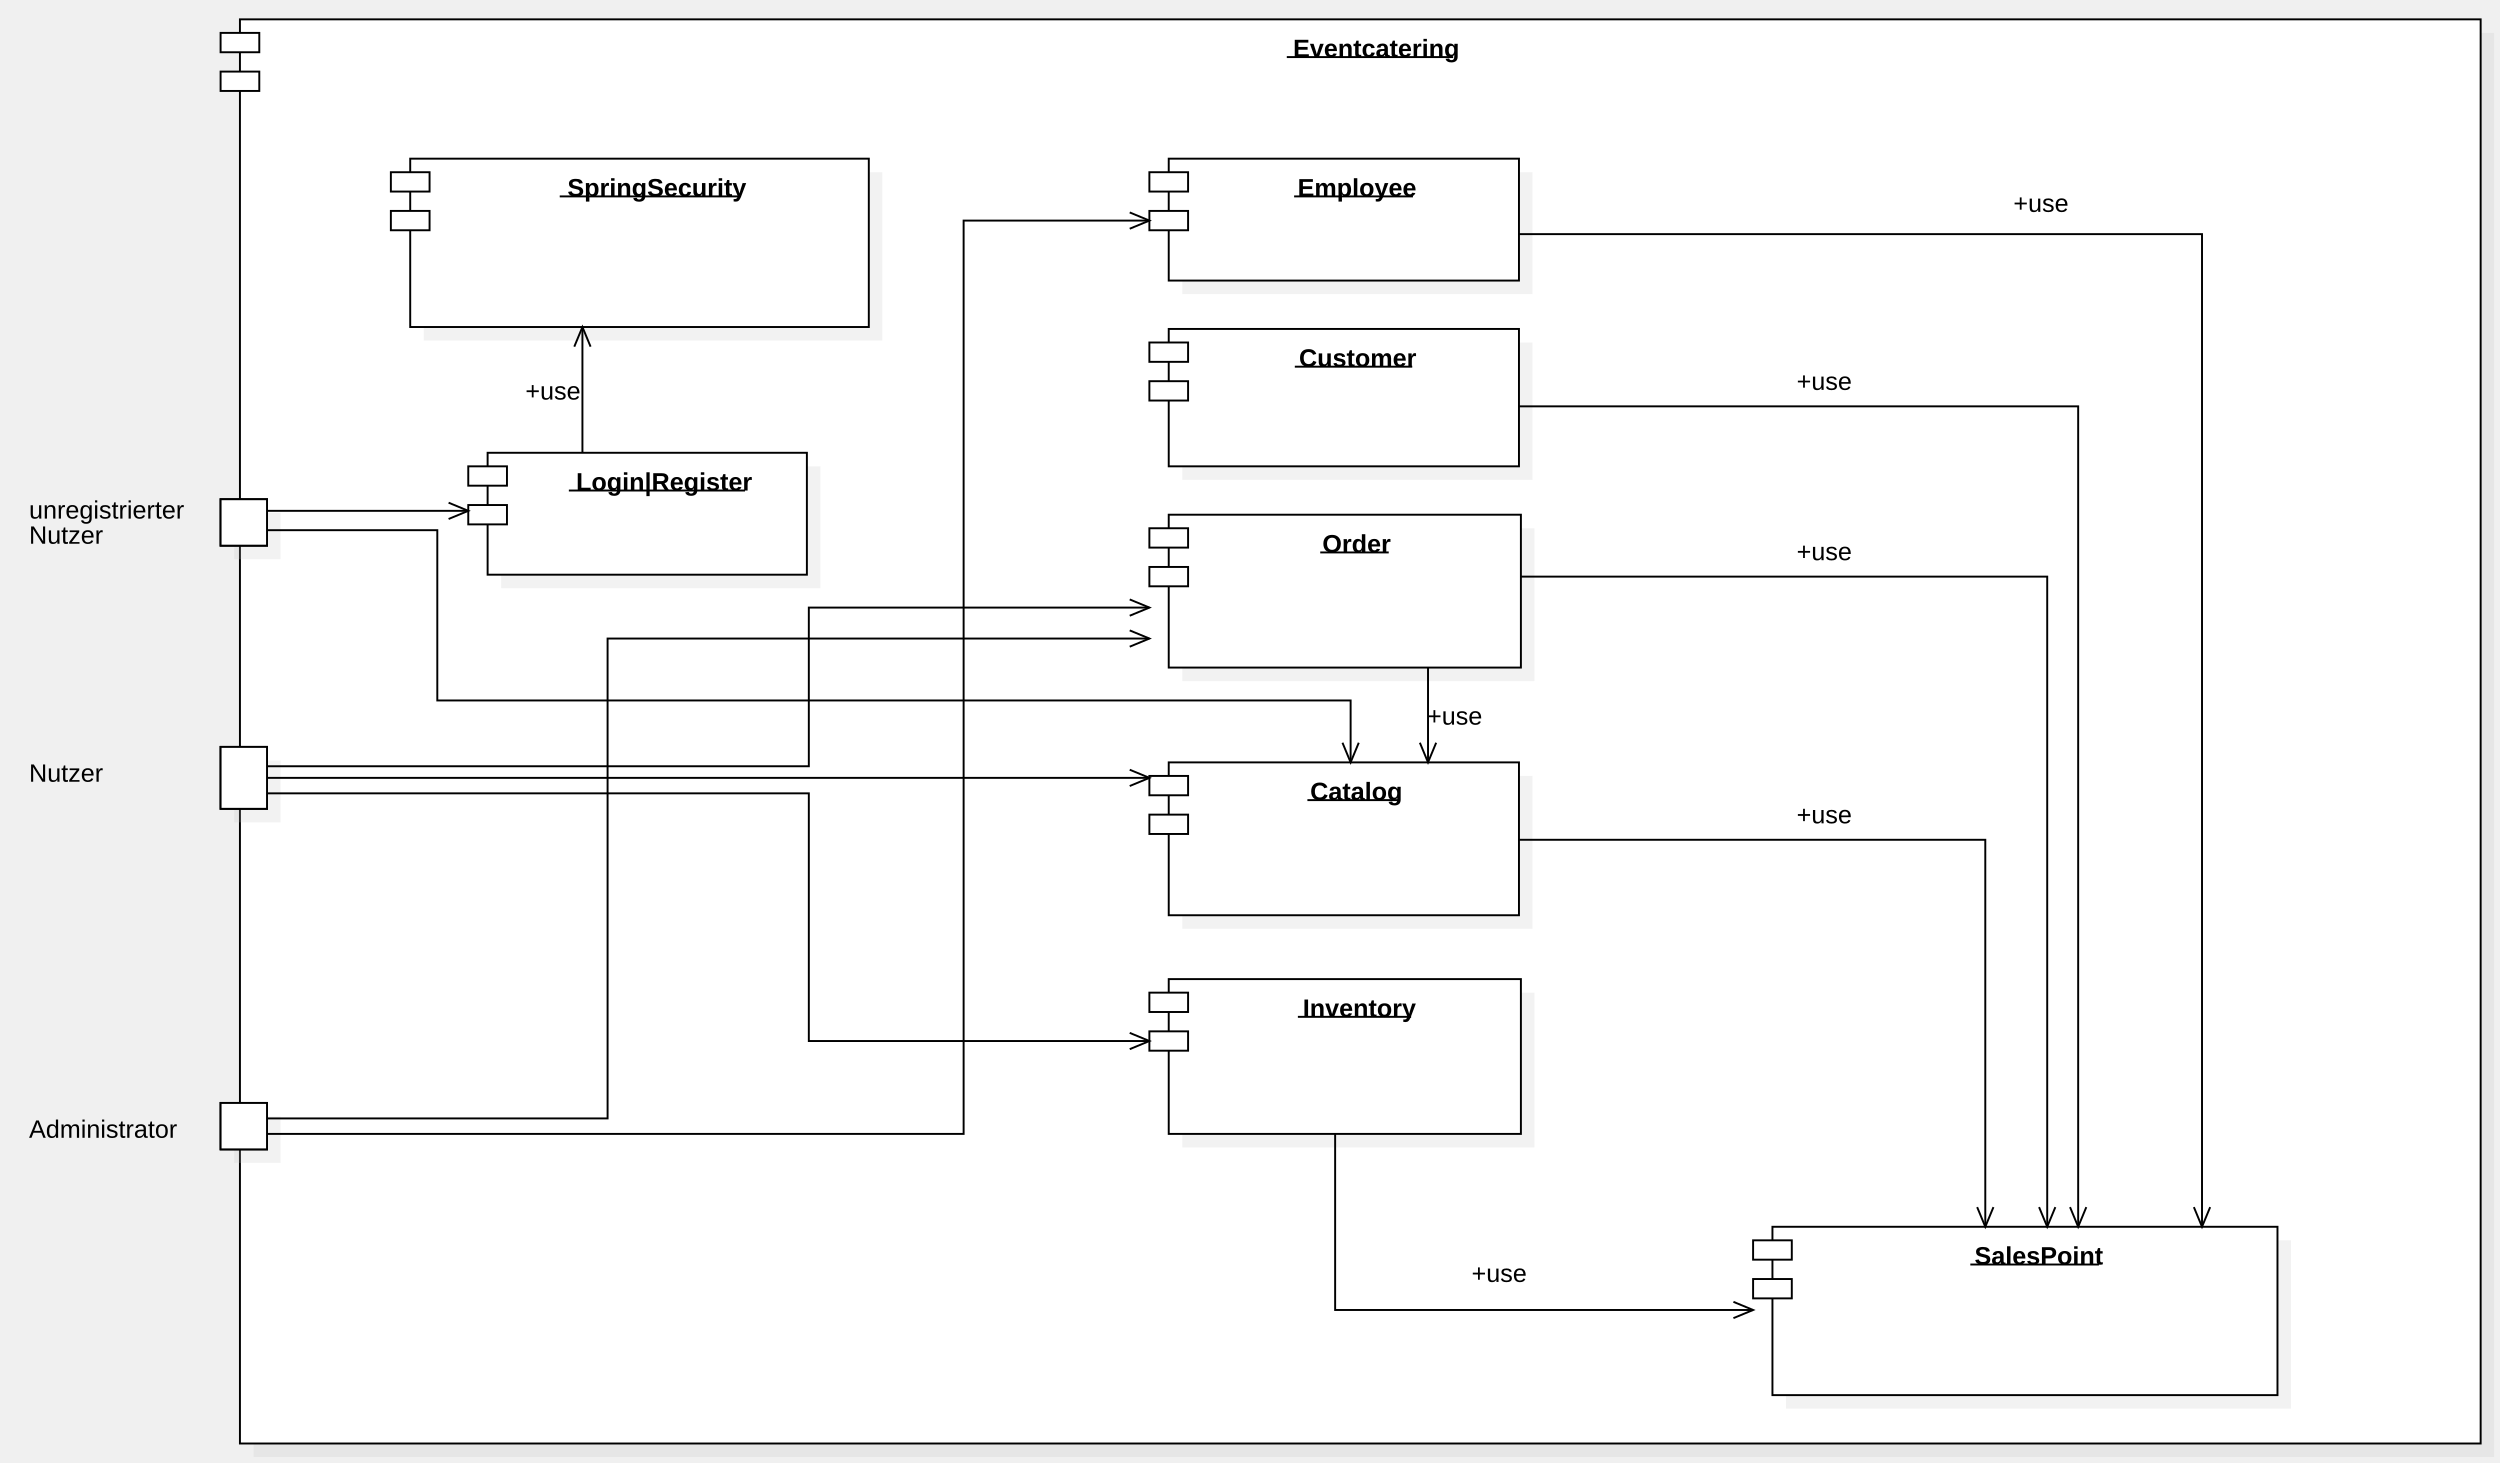
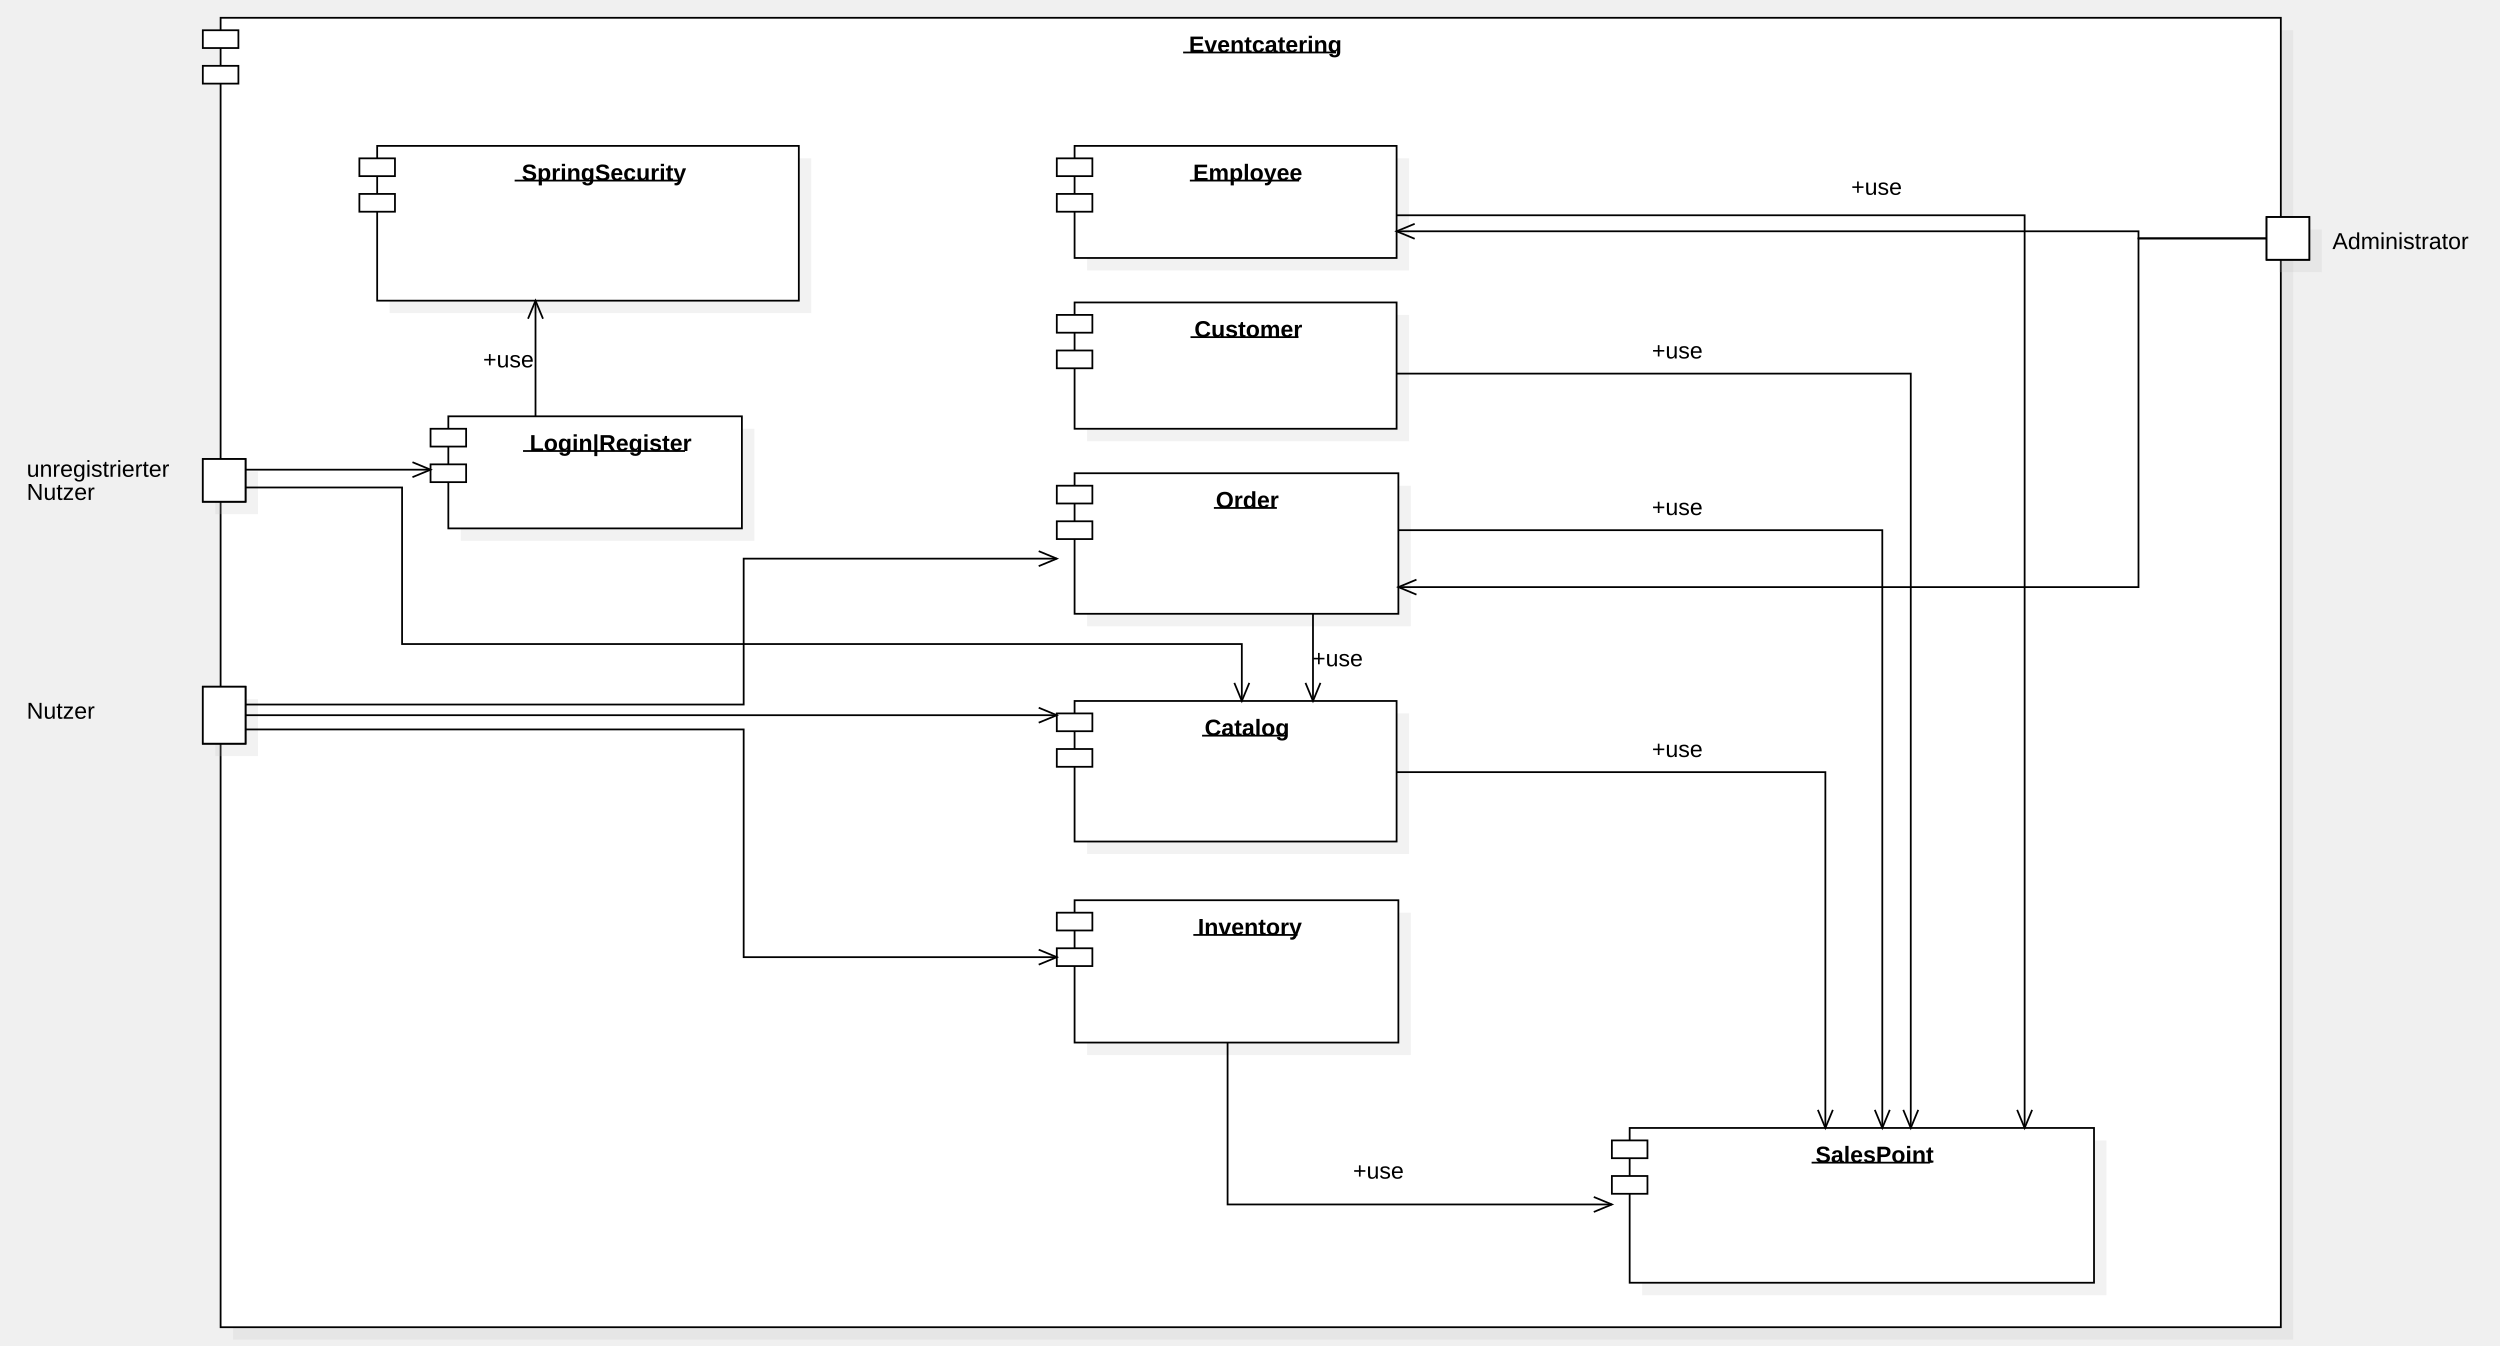
- <svg xmlns="http://www.w3.org/2000/svg" version="1.1" width="1292" height="756">
+ <svg xmlns="http://www.w3.org/2000/svg" version="1.1" width="1405.196" height="756">
  <defs />
  <g>
    <g transform="translate(-14,-70) scale(1,1)">
      <rect fill="#C0C0C0" stroke="none" x="145" y="87" width="1158" height="736" opacity="0.2" />
    </g>
    <g transform="translate(-14,-70) scale(1,1)">
      <rect fill="#ffffff" stroke="none" x="138" y="80" width="1158" height="736" />
    </g>
    <g transform="translate(-14,-70) scale(1,1)">
      <path fill="none" stroke="#000000" d="M 138 80 L 1296 80 L 1296 816 L 138 816 L 138 80 Z Z" stroke-miterlimit="10" />
    </g>
    <g transform="translate(-14,-70) scale(1,1)">
      <rect fill="#ffffff" stroke="none" x="128" y="87" width="20" height="10" />
    </g>
    <g transform="translate(-14,-70) scale(1,1)">
      <path fill="none" stroke="#000000" d="M 128 87 L 148 87 L 148 97 L 128 97 L 128 87 Z Z" stroke-miterlimit="10" />
    </g>
    <g transform="translate(-14,-70) scale(1,1)">
      <rect fill="#ffffff" stroke="none" x="128" y="107" width="20" height="10" />
    </g>
    <g transform="translate(-14,-70) scale(1,1)">
      <path fill="none" stroke="#000000" d="M 128 107 L 148 107 L 148 117 L 128 117 L 128 107 Z Z" stroke-miterlimit="10" />
    </g>
    <g transform="translate(-14,-70) scale(1,1)">
      <g>
        <path fill="none" stroke="none" />
        <text fill="#000000" stroke="none" font-family="Arial" font-size="13px" font-style="normal" font-weight="bold" text-decoration="none" x="682.254" y="99.5">Eventcatering</text>
        <path fill="none" stroke="#000000" d="M 764.986 99.5 L 679.014 99.5" stroke-miterlimit="10" />
      </g>
    </g>
    <g transform="translate(-14,-70) scale(1,1)">
      <rect fill="#C0C0C0" stroke="none" x="937" y="711" width="261" height="87" opacity="0.2" />
    </g>
    <g transform="translate(-14,-70) scale(1,1)">
      <rect fill="#ffffff" stroke="none" x="930" y="704" width="261" height="87" />
    </g>
    <g transform="translate(-14,-70) scale(1,1)">
      <path fill="none" stroke="#000000" d="M 930 704 L 1191 704 L 1191 791 L 930 791 L 930 704 Z Z" stroke-miterlimit="10" />
    </g>
    <g transform="translate(-14,-70) scale(1,1)">
      <rect fill="#ffffff" stroke="none" x="920" y="711" width="20" height="10" />
    </g>
    <g transform="translate(-14,-70) scale(1,1)">
      <path fill="none" stroke="#000000" d="M 920 711 L 940 711 L 940 721 L 920 721 L 920 711 Z Z" stroke-miterlimit="10" />
    </g>
    <g transform="translate(-14,-70) scale(1,1)">
      <rect fill="#ffffff" stroke="none" x="920" y="731" width="20" height="10" />
    </g>
    <g transform="translate(-14,-70) scale(1,1)">
      <path fill="none" stroke="#000000" d="M 920 731 L 940 731 L 940 741 L 920 741 L 920 731 Z Z" stroke-miterlimit="10" />
    </g>
    <g transform="translate(-14,-70) scale(1,1)">
      <g>
        <path fill="none" stroke="none" />
        <text fill="#000000" stroke="none" font-family="Arial" font-size="13px" font-style="normal" font-weight="bold" text-decoration="none" x="1034.425" y="723.5">SalesPoint</text>
        <path fill="none" stroke="#000000" d="M 1098.733 723.5 L 1032.267 723.5" stroke-miterlimit="10" />
      </g>
    </g>
    <g transform="translate(-14,-70) scale(1,1)">
      <rect fill="#C0C0C0" stroke="none" x="233" y="159" width="237" height="87" opacity="0.2" />
    </g>
    <g transform="translate(-14,-70) scale(1,1)">
      <rect fill="#ffffff" stroke="none" x="226" y="152" width="237" height="87" />
    </g>
    <g transform="translate(-14,-70) scale(1,1)">
      <path fill="none" stroke="#000000" d="M 226 152 L 463 152 L 463 239 L 226 239 L 226 152 Z Z" stroke-miterlimit="10" />
    </g>
    <g transform="translate(-14,-70) scale(1,1)">
      <rect fill="#ffffff" stroke="none" x="216" y="159" width="20" height="10" />
    </g>
    <g transform="translate(-14,-70) scale(1,1)">
      <path fill="none" stroke="#000000" d="M 216 159 L 236 159 L 236 169 L 216 169 L 216 159 Z Z" stroke-miterlimit="10" />
    </g>
    <g transform="translate(-14,-70) scale(1,1)">
      <rect fill="#ffffff" stroke="none" x="216" y="179" width="20" height="10" />
    </g>
    <g transform="translate(-14,-70) scale(1,1)">
      <path fill="none" stroke="#000000" d="M 216 179 L 236 179 L 236 189 L 216 189 L 216 179 Z Z" stroke-miterlimit="10" />
    </g>
    <g transform="translate(-14,-70) scale(1,1)">
      <g>
        <path fill="none" stroke="none" />
        <text fill="#000000" stroke="none" font-family="Arial" font-size="13px" font-style="normal" font-weight="bold" text-decoration="none" x="307.231" y="171.5">SpringSecurity</text>
        <path fill="none" stroke="#000000" d="M 395.733 171.5 L 303.267 171.5" stroke-miterlimit="10" />
      </g>
    </g>
    <g transform="translate(-14,-70) scale(1,1)">
      <g>
        <path fill="none" stroke="none" />
        <text fill="#000000" stroke="none" font-family="Arial" font-size="13px" font-style="normal" font-weight="normal" text-decoration="none" x="29" y="338">unregistrierter</text>
        <text fill="#000000" stroke="none" font-family="Arial" font-size="13px" font-style="normal" font-weight="normal" text-decoration="none" x="29" y="351">Nutzer</text>
      </g>
    </g>
    <g transform="translate(-14,-70) scale(1,1)">
      <g>
        <path fill="none" stroke="none" />
        <text fill="#000000" stroke="none" font-family="Arial" font-size="13px" font-style="normal" font-weight="normal" text-decoration="none" x="29" y="474">Nutzer</text>
      </g>
    </g>
    <g transform="translate(-14,-70) scale(1,1)">
      <g>
        <path fill="none" stroke="none" />
-         <text fill="#000000" stroke="none" font-family="Arial" font-size="13px" font-style="normal" font-weight="normal" text-decoration="none" x="29" y="658">Administrator</text>
+         <text fill="#000000" stroke="none" font-family="Arial" font-size="13px" font-style="normal" font-weight="normal" text-decoration="none" x="1325" y="210">Administrator</text>
      </g>
    </g>
    <g transform="translate(-14,-70) scale(1,1)">
      <rect fill="#C0C0C0" stroke="none" x="273" y="311" width="165" height="63" opacity="0.2" />
    </g>
    <g transform="translate(-14,-70) scale(1,1)">
      <rect fill="#ffffff" stroke="none" x="266" y="304" width="165" height="63" />
    </g>
    <g transform="translate(-14,-70) scale(1,1)">
      <path fill="none" stroke="#000000" d="M 266 304 L 431 304 L 431 367 L 266 367 L 266 304 Z Z" stroke-miterlimit="10" />
    </g>
    <g transform="translate(-14,-70) scale(1,1)">
      <rect fill="#ffffff" stroke="none" x="256" y="311" width="20" height="10" />
    </g>
    <g transform="translate(-14,-70) scale(1,1)">
      <path fill="none" stroke="#000000" d="M 256 311 L 276 311 L 276 321 L 256 321 L 256 311 Z Z" stroke-miterlimit="10" />
    </g>
    <g transform="translate(-14,-70) scale(1,1)">
      <rect fill="#ffffff" stroke="none" x="256" y="331" width="20" height="10" />
    </g>
    <g transform="translate(-14,-70) scale(1,1)">
      <path fill="none" stroke="#000000" d="M 256 331 L 276 331 L 276 341 L 256 341 L 256 331 Z Z" stroke-miterlimit="10" />
    </g>
    <g transform="translate(-14,-70) scale(1,1)">
      <g>
        <path fill="none" stroke="none" />
        <text fill="#000000" stroke="none" font-family="Arial" font-size="13px" font-style="normal" font-weight="bold" text-decoration="none" x="311.704" y="323.5">Login|Register</text>
        <path fill="none" stroke="#000000" d="M 399.016 323.5 L 307.984 323.5" stroke-miterlimit="10" />
      </g>
    </g>
    <g transform="translate(-14,-70) scale(1,1)">
      <rect fill="#C0C0C0" stroke="none" x="135" y="335" width="24" height="24" opacity="0.2" />
    </g>
    <g transform="translate(-14,-70) scale(1,1)">
      <rect fill="#ffffff" stroke="none" x="128" y="328" width="24" height="24" />
    </g>
    <g transform="translate(-14,-70) scale(1,1)">
      <path fill="none" stroke="#000000" d="M 128 328 L 152 328 L 152 352 L 128 352 L 128 328 Z Z" stroke-miterlimit="10" />
    </g>
    <g transform="translate(-14,-70) scale(1,1)">
      <rect fill="#ffffff" stroke="none" x="128" y="328" width="24" height="24" />
    </g>
    <g transform="translate(-14,-70) scale(1,1)">
      <path fill="none" stroke="#000000" d="M 128 328 L 152 328 L 152 352 L 128 352 L 128 328 Z Z" stroke-miterlimit="10" />
    </g>
    <g transform="translate(-14,-70) scale(1,1)">
      <g>
        <path fill="none" stroke="none" />
        <text fill="#000000" stroke="none" font-family="Arial" font-size="13px" font-style="normal" font-weight="bold" text-decoration="none" x="140" y="347.5" />
        <path fill="none" stroke="#000000" d="M 140 347.5 L 140 347.5" stroke-miterlimit="10" />
      </g>
    </g>
    <g transform="translate(-14,-70) scale(1,1)">
      <rect fill="#C0C0C0" stroke="none" x="135" y="463" width="24" height="32" opacity="0.2" />
    </g>
    <g transform="translate(-14,-70) scale(1,1)">
      <rect fill="#ffffff" stroke="none" x="128" y="456" width="24" height="32" />
    </g>
    <g transform="translate(-14,-70) scale(1,1)">
      <path fill="none" stroke="#000000" d="M 128 456 L 152 456 L 152 488 L 128 488 L 128 456 Z Z" stroke-miterlimit="10" />
    </g>
    <g transform="translate(-14,-70) scale(1,1)">
      <rect fill="#ffffff" stroke="none" x="128" y="456" width="24" height="32" />
    </g>
    <g transform="translate(-14,-70) scale(1,1)">
      <path fill="none" stroke="#000000" d="M 128 456 L 152 456 L 152 488 L 128 488 L 128 456 Z Z" stroke-miterlimit="10" />
    </g>
    <g transform="translate(-14,-70) scale(1,1)">
      <g>
        <path fill="none" stroke="none" />
        <text fill="#000000" stroke="none" font-family="Arial" font-size="13px" font-style="normal" font-weight="bold" text-decoration="none" x="140" y="475.5" />
        <path fill="none" stroke="#000000" d="M 140 475.5 L 140 475.5" stroke-miterlimit="10" />
      </g>
    </g>
    <g transform="translate(-14,-70) scale(1,1)">
-       <rect fill="#C0C0C0" stroke="none" x="135" y="647" width="24" height="24" opacity="0.2" />
-     </g>
-     <g transform="translate(-14,-70) scale(1,1)">
-       <rect fill="#ffffff" stroke="none" x="128" y="640" width="24" height="24" />
-     </g>
-     <g transform="translate(-14,-70) scale(1,1)">
-       <path fill="none" stroke="#000000" d="M 128 640 L 152 640 L 152 664 L 128 664 L 128 640 Z Z" stroke-miterlimit="10" />
-     </g>
-     <g transform="translate(-14,-70) scale(1,1)">
-       <rect fill="#ffffff" stroke="none" x="128" y="640" width="24" height="24" />
-     </g>
-     <g transform="translate(-14,-70) scale(1,1)">
-       <path fill="none" stroke="#000000" d="M 128 640 L 152 640 L 152 664 L 128 664 L 128 640 Z Z" stroke-miterlimit="10" />
-     </g>
-     <g transform="translate(-14,-70) scale(1,1)">
-       <g>
-         <path fill="none" stroke="none" />
-         <text fill="#000000" stroke="none" font-family="Arial" font-size="13px" font-style="normal" font-weight="bold" text-decoration="none" x="140" y="659.5" />
-         <path fill="none" stroke="#000000" d="M 140 659.5 L 140 659.5" stroke-miterlimit="10" />
+       <rect fill="#C0C0C0" stroke="none" x="1295" y="199" width="24" height="24" opacity="0.2" />
+     </g>
+     <g transform="translate(-14,-70) scale(1,1)">
+       <rect fill="#ffffff" stroke="none" x="1288" y="192" width="24" height="24" />
+     </g>
+     <g transform="translate(-14,-70) scale(1,1)">
+       <path fill="none" stroke="#000000" d="M 1288 192 L 1312 192 L 1312 216 L 1288 216 L 1288 192 Z Z" stroke-miterlimit="10" />
+     </g>
+     <g transform="translate(-14,-70) scale(1,1)">
+       <rect fill="#ffffff" stroke="none" x="1288" y="192" width="24" height="24" />
+     </g>
+     <g transform="translate(-14,-70) scale(1,1)">
+       <path fill="none" stroke="#000000" d="M 1288 192 L 1312 192 L 1312 216 L 1288 216 L 1288 192 Z Z" stroke-miterlimit="10" />
+     </g>
+     <g transform="translate(-14,-70) scale(1,1)">
+       <g>
+         <path fill="none" stroke="none" />
+         <text fill="#000000" stroke="none" font-family="Arial" font-size="13px" font-style="normal" font-weight="bold" text-decoration="none" x="1300" y="211.5" />
+         <path fill="none" stroke="#000000" d="M 1300 211.5 L 1300 211.5" stroke-miterlimit="10" />
      </g>
    </g>
    <g transform="translate(-14,-70) scale(1,1)">
      <path fill="none" stroke="#000000" d="M 152 334 L 256 334" stroke-miterlimit="10" />
    </g>
    <g transform="translate(-14,-70) scale(1,1)">
      <path fill="none" stroke="#000000" d="M 245.837 338.21 L 256 334 L 245.837 329.79" stroke-miterlimit="10" />
    </g>
    <g transform="translate(-14,-70) scale(1,1)">
      <path fill="none" stroke="#000000" d="M 315 304 L 315 239" stroke-miterlimit="10" />
    </g>
    <g transform="translate(-14,-70) scale(1,1)">
      <path fill="none" stroke="#000000" d="M 319.21 249.163 L 315 239 L 310.79 249.163" stroke-miterlimit="10" />
    </g>
    <g transform="translate(-14,-70) scale(1,1)">
      <g>
        <path fill="none" stroke="none" />
        <text fill="#000000" stroke="none" font-family="Arial" font-size="13px" font-style="normal" font-weight="normal" text-decoration="none" x="285.5" y="276.5">+use</text>
      </g>
    </g>
    <g transform="translate(-14,-70) scale(1,1)">
      <rect fill="#C0C0C0" stroke="none" x="625" y="471" width="181" height="79" opacity="0.2" />
    </g>
    <g transform="translate(-14,-70) scale(1,1)">
      <rect fill="#ffffff" stroke="none" x="618" y="464" width="181" height="79" />
    </g>
    <g transform="translate(-14,-70) scale(1,1)">
      <path fill="none" stroke="#000000" d="M 618 464 L 799 464 L 799 543 L 618 543 L 618 464 Z Z" stroke-miterlimit="10" />
    </g>
    <g transform="translate(-14,-70) scale(1,1)">
      <rect fill="#ffffff" stroke="none" x="608" y="471" width="20" height="10" />
    </g>
    <g transform="translate(-14,-70) scale(1,1)">
      <path fill="none" stroke="#000000" d="M 608 471 L 628 471 L 628 481 L 608 481 L 608 471 Z Z" stroke-miterlimit="10" />
    </g>
    <g transform="translate(-14,-70) scale(1,1)">
      <rect fill="#ffffff" stroke="none" x="608" y="491" width="20" height="10" />
    </g>
    <g transform="translate(-14,-70) scale(1,1)">
      <path fill="none" stroke="#000000" d="M 608 491 L 628 491 L 628 501 L 608 501 L 608 491 Z Z" stroke-miterlimit="10" />
    </g>
    <g transform="translate(-14,-70) scale(1,1)">
      <g>
        <path fill="none" stroke="none" />
        <text fill="#000000" stroke="none" font-family="Arial" font-size="13px" font-style="normal" font-weight="bold" text-decoration="none" x="691.096" y="483.5">Catalog</text>
        <path fill="none" stroke="#000000" d="M 737.335 483.5 L 689.665 483.5" stroke-miterlimit="10" />
      </g>
    </g>
    <g transform="translate(-14,-70) scale(1,1)">
      <rect fill="#C0C0C0" stroke="none" x="625" y="583" width="182" height="80" opacity="0.2" />
    </g>
    <g transform="translate(-14,-70) scale(1,1)">
      <rect fill="#ffffff" stroke="none" x="618" y="576" width="182" height="80" />
    </g>
    <g transform="translate(-14,-70) scale(1,1)">
      <path fill="none" stroke="#000000" d="M 618 576 L 800 576 L 800 656 L 618 656 L 618 576 Z Z" stroke-miterlimit="10" />
    </g>
    <g transform="translate(-14,-70) scale(1,1)">
      <rect fill="#ffffff" stroke="none" x="608" y="583" width="20" height="10" />
    </g>
    <g transform="translate(-14,-70) scale(1,1)">
      <path fill="none" stroke="#000000" d="M 608 583 L 628 583 L 628 593 L 608 593 L 608 583 Z Z" stroke-miterlimit="10" />
    </g>
    <g transform="translate(-14,-70) scale(1,1)">
      <rect fill="#ffffff" stroke="none" x="608" y="603" width="20" height="10" />
    </g>
    <g transform="translate(-14,-70) scale(1,1)">
      <path fill="none" stroke="#000000" d="M 608 603 L 628 603 L 628 613 L 608 613 L 608 603 Z Z" stroke-miterlimit="10" />
    </g>
    <g transform="translate(-14,-70) scale(1,1)">
      <g>
        <path fill="none" stroke="none" />
        <text fill="#000000" stroke="none" font-family="Arial" font-size="13px" font-style="normal" font-weight="bold" text-decoration="none" x="687.264" y="595.5">Inventory</text>
        <path fill="none" stroke="#000000" d="M 743.256 595.5 L 684.744 595.5" stroke-miterlimit="10" />
      </g>
    </g>
    <g transform="translate(-14,-70) scale(1,1)">
      <rect fill="#C0C0C0" stroke="none" x="625" y="343" width="182" height="79" opacity="0.2" />
    </g>
    <g transform="translate(-14,-70) scale(1,1)">
      <rect fill="#ffffff" stroke="none" x="618" y="336" width="182" height="79" />
    </g>
    <g transform="translate(-14,-70) scale(1,1)">
      <path fill="none" stroke="#000000" d="M 618 336 L 800 336 L 800 415 L 618 415 L 618 336 Z Z" stroke-miterlimit="10" />
    </g>
    <g transform="translate(-14,-70) scale(1,1)">
      <rect fill="#ffffff" stroke="none" x="608" y="343" width="20" height="10" />
    </g>
    <g transform="translate(-14,-70) scale(1,1)">
      <path fill="none" stroke="#000000" d="M 608 343 L 628 343 L 628 353 L 608 353 L 608 343 Z Z" stroke-miterlimit="10" />
    </g>
    <g transform="translate(-14,-70) scale(1,1)">
      <rect fill="#ffffff" stroke="none" x="608" y="363" width="20" height="10" />
    </g>
    <g transform="translate(-14,-70) scale(1,1)">
      <path fill="none" stroke="#000000" d="M 608 363 L 628 363 L 628 373 L 608 373 L 608 363 Z Z" stroke-miterlimit="10" />
    </g>
    <g transform="translate(-14,-70) scale(1,1)">
      <g>
        <path fill="none" stroke="none" />
        <text fill="#000000" stroke="none" font-family="Arial" font-size="13px" font-style="normal" font-weight="bold" text-decoration="none" x="697.385" y="355.5">Order</text>
        <path fill="none" stroke="#000000" d="M 731.7 355.5 L 696.3 355.5" stroke-miterlimit="10" />
      </g>
    </g>
    <g transform="translate(-14,-70) scale(1,1)">
      <rect fill="#C0C0C0" stroke="none" x="625" y="247" width="181" height="71" opacity="0.2" />
    </g>
    <g transform="translate(-14,-70) scale(1,1)">
      <rect fill="#ffffff" stroke="none" x="618" y="240" width="181" height="71" />
    </g>
    <g transform="translate(-14,-70) scale(1,1)">
      <path fill="none" stroke="#000000" d="M 618 240 L 799 240 L 799 311 L 618 311 L 618 240 Z Z" stroke-miterlimit="10" />
    </g>
    <g transform="translate(-14,-70) scale(1,1)">
      <rect fill="#ffffff" stroke="none" x="608" y="247" width="20" height="10" />
    </g>
    <g transform="translate(-14,-70) scale(1,1)">
      <path fill="none" stroke="#000000" d="M 608 247 L 628 247 L 628 257 L 608 257 L 608 247 Z Z" stroke-miterlimit="10" />
    </g>
    <g transform="translate(-14,-70) scale(1,1)">
      <rect fill="#ffffff" stroke="none" x="608" y="267" width="20" height="10" />
    </g>
    <g transform="translate(-14,-70) scale(1,1)">
      <path fill="none" stroke="#000000" d="M 608 267 L 628 267 L 628 277 L 608 277 L 608 267 Z Z" stroke-miterlimit="10" />
    </g>
    <g transform="translate(-14,-70) scale(1,1)">
      <g>
        <path fill="none" stroke="none" />
        <text fill="#000000" stroke="none" font-family="Arial" font-size="13px" font-style="normal" font-weight="bold" text-decoration="none" x="685.326" y="259.5">Customer</text>
        <path fill="none" stroke="#000000" d="M 743.839 259.5 L 683.161 259.5" stroke-miterlimit="10" />
      </g>
    </g>
    <g transform="translate(-14,-70) scale(1,1)">
      <path fill="none" stroke="#000000" d="M 799 504 L 1040 504 L 1040 704" stroke-miterlimit="10" />
    </g>
    <g transform="translate(-14,-70) scale(1,1)">
      <path fill="none" stroke="#000000" d="M 1035.79 693.837 L 1040 704 L 1044.21 693.837" stroke-miterlimit="10" />
    </g>
    <g transform="translate(-14,-70) scale(1,1)">
      <g>
        <path fill="none" stroke="none" />
        <text fill="#000000" stroke="none" font-family="Arial" font-size="13px" font-style="normal" font-weight="normal" text-decoration="none" x="942.5" y="495.5">+use</text>
      </g>
    </g>
    <g transform="translate(-14,-70) scale(1,1)">
      <path fill="none" stroke="#000000" d="M 799 280 L 1088 280 L 1088 704" stroke-miterlimit="10" />
    </g>
    <g transform="translate(-14,-70) scale(1,1)">
      <path fill="none" stroke="#000000" d="M 1083.79 693.837 L 1088 704 L 1092.21 693.837" stroke-miterlimit="10" />
    </g>
    <g transform="translate(-14,-70) scale(1,1)">
      <g>
        <path fill="none" stroke="none" />
        <text fill="#000000" stroke="none" font-family="Arial" font-size="13px" font-style="normal" font-weight="normal" text-decoration="none" x="942.5" y="271.5">+use</text>
      </g>
    </g>
    <g transform="translate(-14,-70) scale(1,1)">
      <path fill="none" stroke="#000000" d="M 800 368 L 1072 368 L 1072 704" stroke-miterlimit="10" />
    </g>
    <g transform="translate(-14,-70) scale(1,1)">
      <path fill="none" stroke="#000000" d="M 1067.79 693.837 L 1072 704 L 1076.21 693.837" stroke-miterlimit="10" />
    </g>
    <g transform="translate(-14,-70) scale(1,1)">
      <g>
        <path fill="none" stroke="none" />
        <text fill="#000000" stroke="none" font-family="Arial" font-size="13px" font-style="normal" font-weight="normal" text-decoration="none" x="942.5" y="359.5">+use</text>
      </g>
    </g>
    <g transform="translate(-14,-70) scale(1,1)">
      <path fill="none" stroke="#000000" d="M 152 480 L 432 480 L 432 608 L 608 608" stroke-miterlimit="10" />
    </g>
    <g transform="translate(-14,-70) scale(1,1)">
      <path fill="none" stroke="#000000" d="M 597.837 612.21 L 608 608 L 597.837 603.79" stroke-miterlimit="10" />
    </g>
    <g transform="translate(-14,-70) scale(1,1)">
      <path fill="none" stroke="#000000" d="M 152 466 L 432 466 L 432 384 L 608 384" stroke-miterlimit="10" />
    </g>
    <g transform="translate(-14,-70) scale(1,1)">
      <path fill="none" stroke="#000000" d="M 597.837 388.21 L 608 384 L 597.837 379.79" stroke-miterlimit="10" />
    </g>
    <g transform="translate(-14,-70) scale(1,1)">
      <path fill="none" stroke="#000000" d="M 152 472 L 608 472" stroke-miterlimit="10" />
    </g>
    <g transform="translate(-14,-70) scale(1,1)">
      <path fill="none" stroke="#000000" d="M 597.837 476.21 L 608 472 L 597.837 467.79" stroke-miterlimit="10" />
    </g>
    <g transform="translate(-14,-70) scale(1,1)">
      <path fill="none" stroke="#000000" d="M 152 344 L 240 344 L 240 432 L 712 432 L 712 464" stroke-miterlimit="10" />
    </g>
    <g transform="translate(-14,-70) scale(1,1)">
      <path fill="none" stroke="#000000" d="M 707.79 453.837 L 712 464 L 716.21 453.837" stroke-miterlimit="10" />
    </g>
    <g transform="translate(-14,-70) scale(1,1)">
      <path fill="none" stroke="#000000" d="M 752 415 L 752 464" stroke-miterlimit="10" />
    </g>
    <g transform="translate(-14,-70) scale(1,1)">
      <path fill="none" stroke="#000000" d="M 747.79 453.837 L 752 464 L 756.21 453.837" stroke-miterlimit="10" />
    </g>
    <g transform="translate(-14,-70) scale(1,1)">
      <g>
        <path fill="none" stroke="none" />
        <text fill="#000000" stroke="none" font-family="Arial" font-size="13px" font-style="normal" font-weight="normal" text-decoration="none" x="751.5" y="444.5">+use</text>
      </g>
    </g>
    <g transform="translate(-14,-70) scale(1,1)">
-       <path fill="none" stroke="#000000" d="M 152 648 L 328 648 L 328 400 L 608 400" stroke-miterlimit="10" />
-     </g>
-     <g transform="translate(-14,-70) scale(1,1)">
-       <path fill="none" stroke="#000000" d="M 597.837 404.21 L 608 400 L 597.837 395.79" stroke-miterlimit="10" />
+       <path fill="none" stroke="#000000" d="M 1288 204 L 1216 204 L 1216 400 L 800 400" stroke-miterlimit="10" />
+     </g>
+     <g transform="translate(-14,-70) scale(1,1)">
+       <path fill="none" stroke="#000000" d="M 810.163 395.79 L 800 400 L 810.163 404.21" stroke-miterlimit="10" />
    </g>
    <g transform="translate(-14,-70) scale(1,1)">
      <path fill="none" stroke="#000000" d="M 704 656 L 704 747 L 920 747" stroke-miterlimit="10" />
    </g>
    <g transform="translate(-14,-70) scale(1,1)">
      <path fill="none" stroke="#000000" d="M 909.837 751.21 L 920 747 L 909.837 742.79" stroke-miterlimit="10" />
    </g>
    <g transform="translate(-14,-70) scale(1,1)">
      <g>
        <path fill="none" stroke="none" />
        <text fill="#000000" stroke="none" font-family="Arial" font-size="13px" font-style="normal" font-weight="normal" text-decoration="none" x="774.5" y="732.5">+use</text>
      </g>
    </g>
    <g transform="translate(-14,-70) scale(1,1)">
      <rect fill="#C0C0C0" stroke="none" x="625" y="159" width="181" height="63" opacity="0.2" />
    </g>
    <g transform="translate(-14,-70) scale(1,1)">
      <rect fill="#ffffff" stroke="none" x="618" y="152" width="181" height="63" />
    </g>
    <g transform="translate(-14,-70) scale(1,1)">
      <path fill="none" stroke="#000000" d="M 618 152 L 799 152 L 799 215 L 618 215 L 618 152 Z Z" stroke-miterlimit="10" />
    </g>
    <g transform="translate(-14,-70) scale(1,1)">
      <rect fill="#ffffff" stroke="none" x="608" y="159" width="20" height="10" />
    </g>
    <g transform="translate(-14,-70) scale(1,1)">
      <path fill="none" stroke="#000000" d="M 608 159 L 628 159 L 628 169 L 608 169 L 608 159 Z Z" stroke-miterlimit="10" />
    </g>
    <g transform="translate(-14,-70) scale(1,1)">
      <rect fill="#ffffff" stroke="none" x="608" y="179" width="20" height="10" />
    </g>
    <g transform="translate(-14,-70) scale(1,1)">
      <path fill="none" stroke="#000000" d="M 608 179 L 628 179 L 628 189 L 608 189 L 608 179 Z Z" stroke-miterlimit="10" />
    </g>
    <g transform="translate(-14,-70) scale(1,1)">
      <g>
        <path fill="none" stroke="none" />
        <text fill="#000000" stroke="none" font-family="Arial" font-size="13px" font-style="normal" font-weight="bold" text-decoration="none" x="684.596" y="171.5">Employee</text>
        <path fill="none" stroke="#000000" d="M 744.207 171.5 L 682.793 171.5" stroke-miterlimit="10" />
      </g>
    </g>
    <g transform="translate(-14,-70) scale(1,1)">
      <path fill="none" stroke="#000000" d="M 799 191 L 1152 191 L 1152 704" stroke-miterlimit="10" />
    </g>
    <g transform="translate(-14,-70) scale(1,1)">
      <path fill="none" stroke="#000000" d="M 1147.79 693.837 L 1152 704 L 1156.21 693.837" stroke-miterlimit="10" />
    </g>
    <g transform="translate(-14,-70) scale(1,1)">
      <g>
        <path fill="none" stroke="none" />
        <text fill="#000000" stroke="none" font-family="Arial" font-size="13px" font-style="normal" font-weight="normal" text-decoration="none" x="1054.5" y="179.5">+use</text>
      </g>
    </g>
    <g transform="translate(-14,-70) scale(1,1)">
-       <path fill="none" stroke="#000000" d="M 152 656 L 512 656 L 512 184 L 608 184" stroke-miterlimit="10" />
-     </g>
-     <g transform="translate(-14,-70) scale(1,1)">
-       <path fill="none" stroke="#000000" d="M 597.837 188.21 L 608 184 L 597.837 179.79" stroke-miterlimit="10" />
+       <path fill="none" stroke="#000000" d="M 1288 204 L 1216 204 L 1216 200 L 799 200" stroke-miterlimit="10" />
+     </g>
+     <g transform="translate(-14,-70) scale(1,1)">
+       <path fill="none" stroke="#000000" d="M 809.163 195.79 L 799 200 L 809.163 204.21" stroke-miterlimit="10" />
    </g>
  </g>
</svg>
